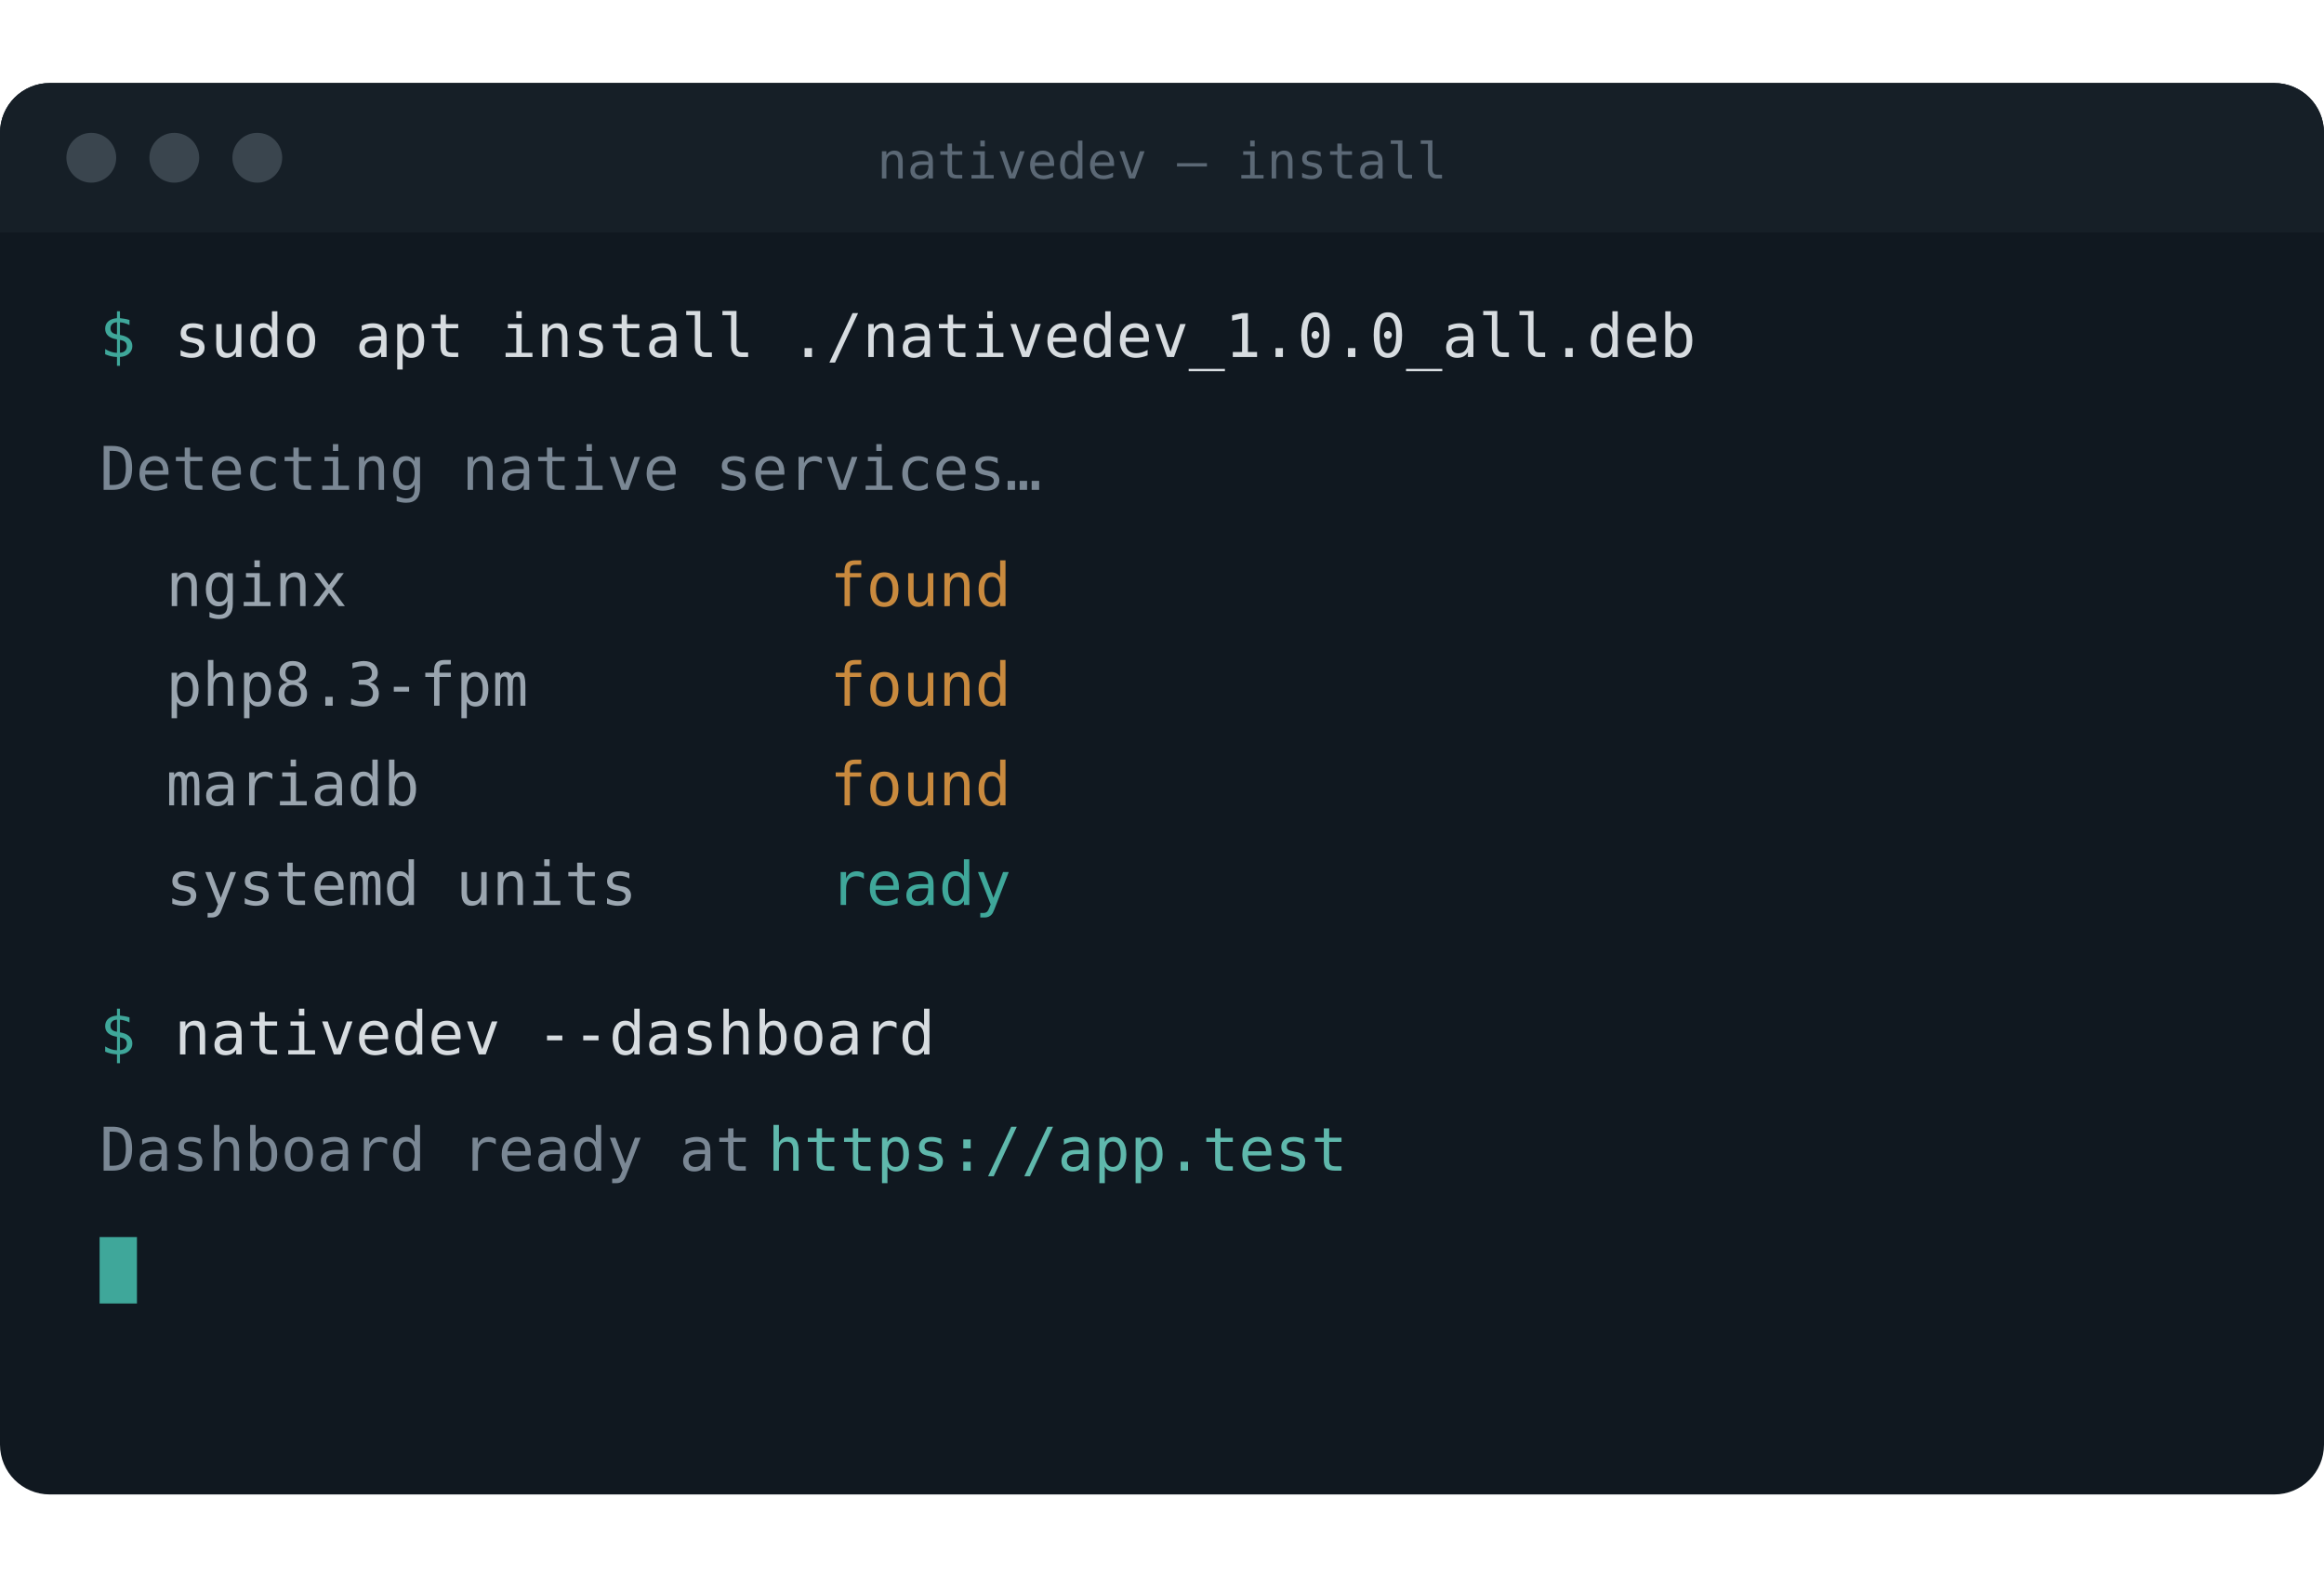
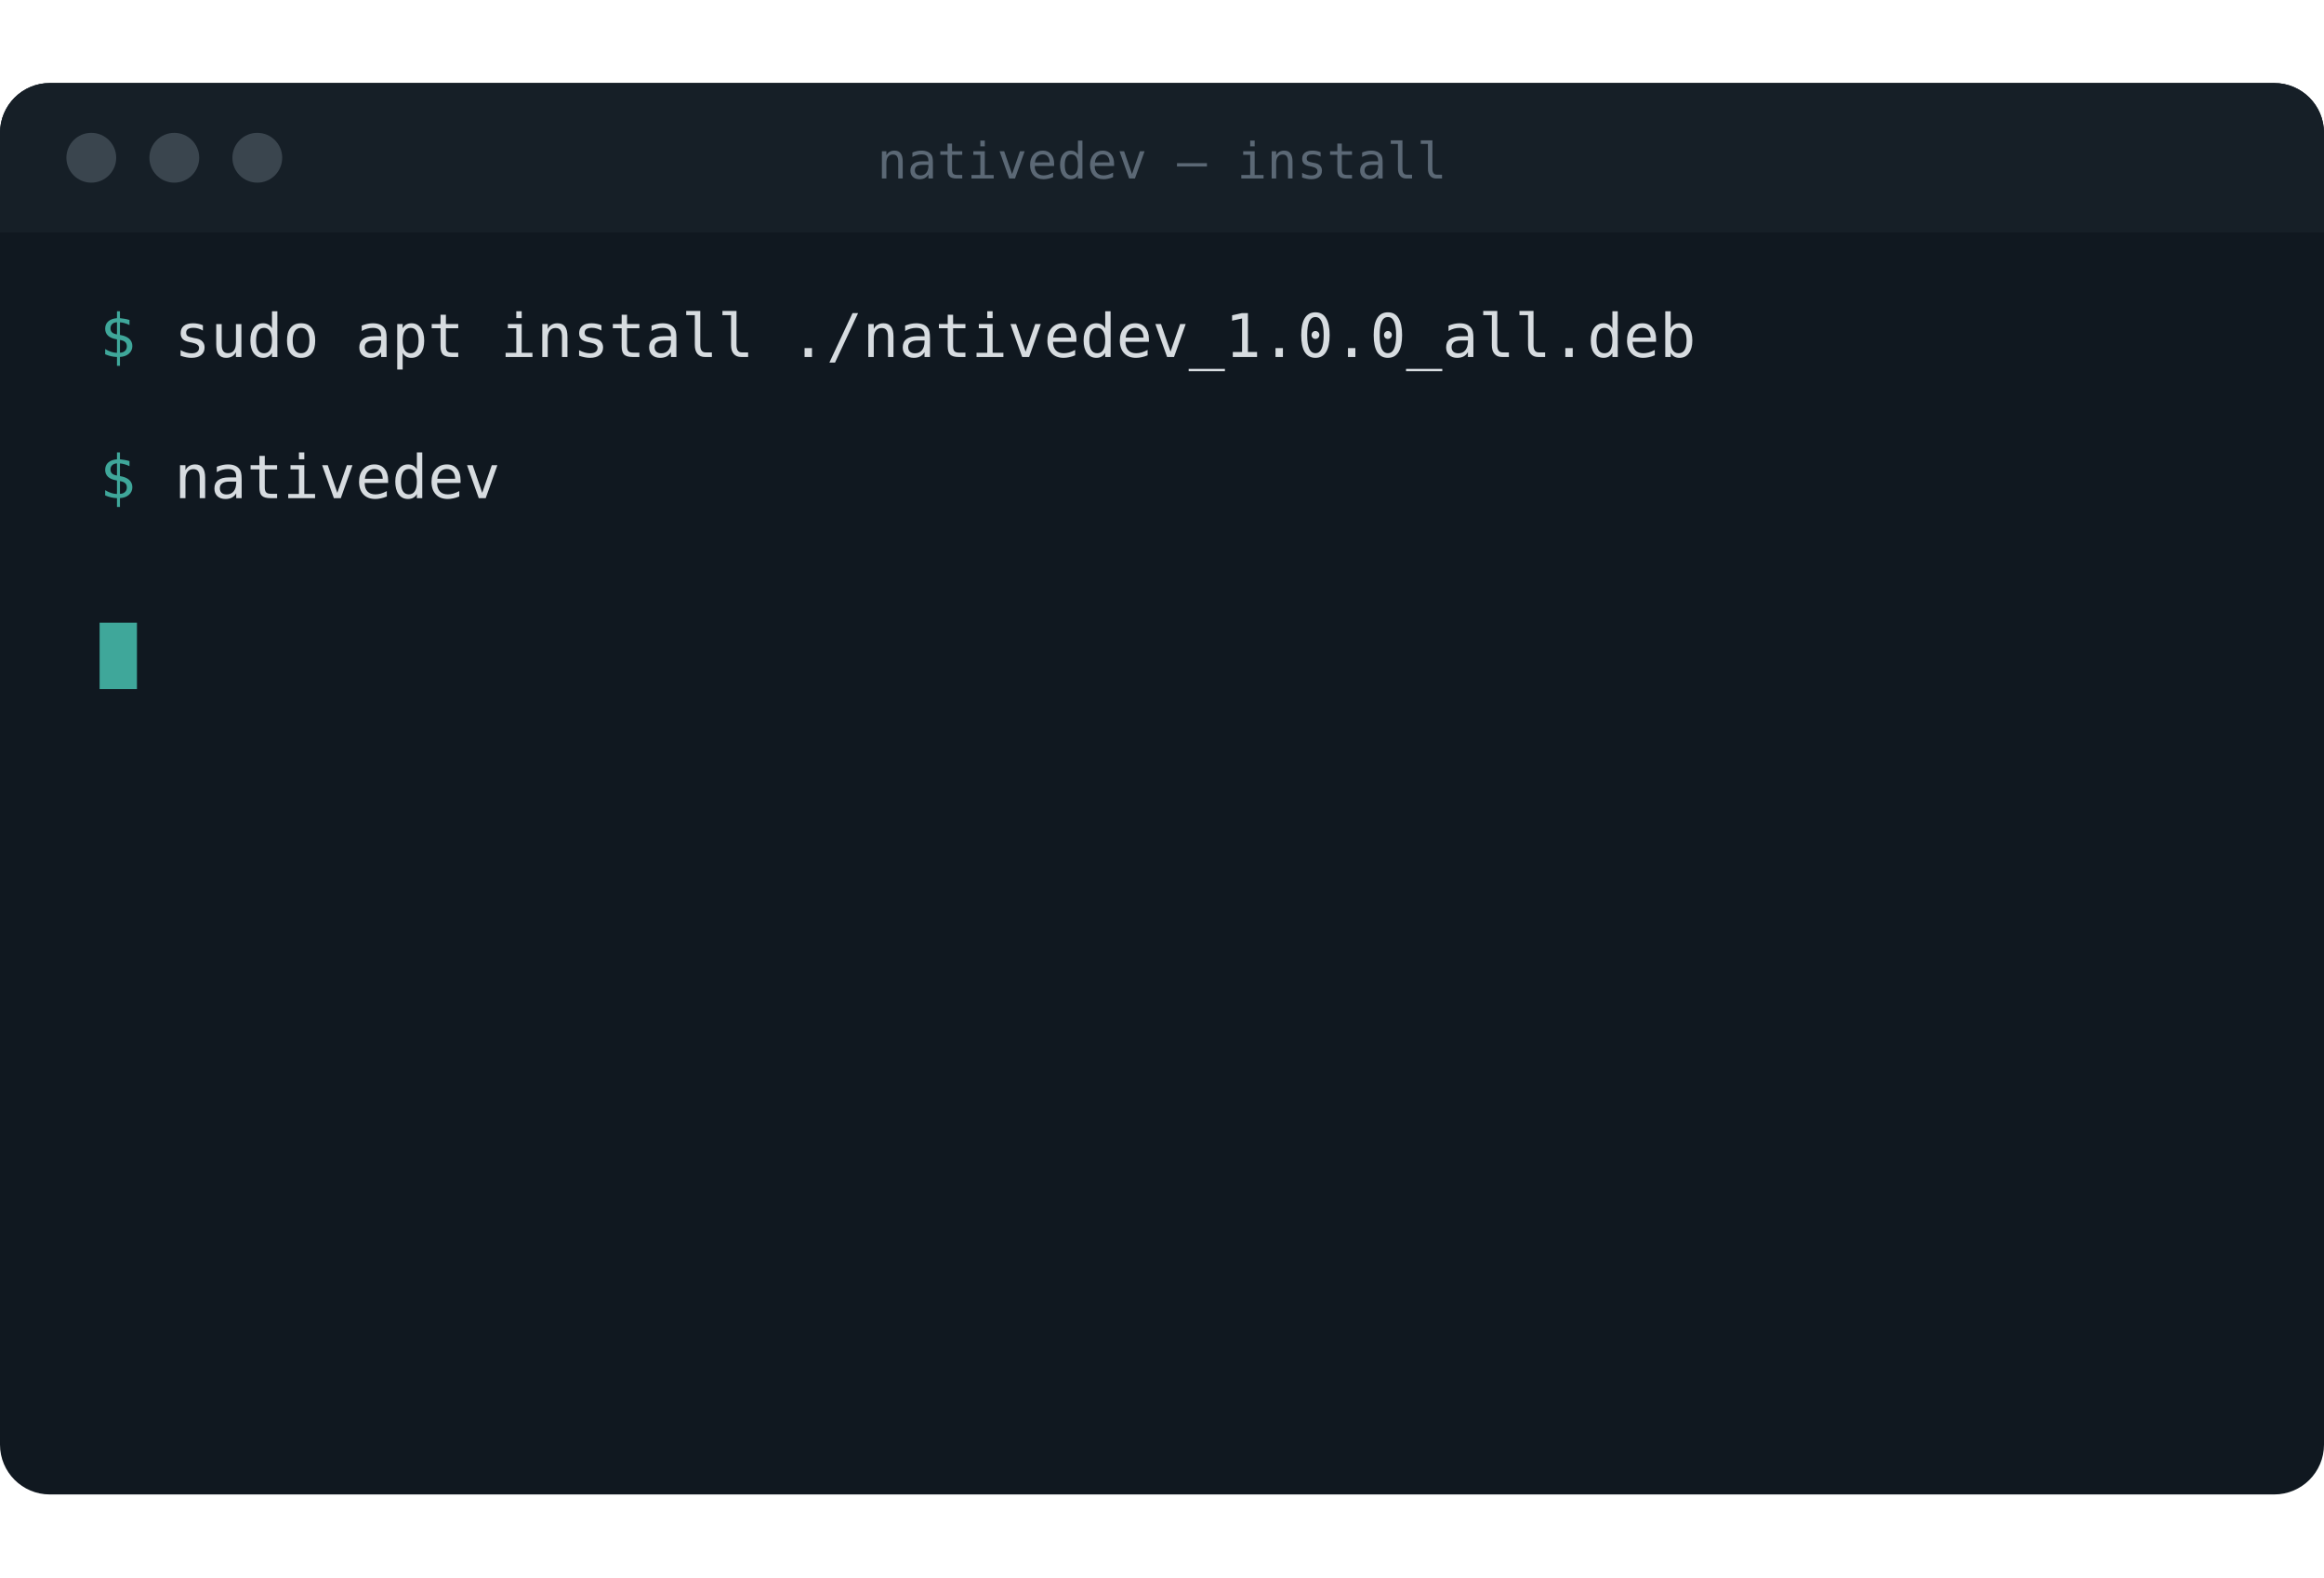
<svg xmlns="http://www.w3.org/2000/svg" width="560" height="380" viewBox="0 0 560 380">
  <defs>
    <clipPath id="windowClip">
      <rect x="0" y="0" width="560" height="340" rx="12" />
    </clipPath>
  </defs>
  <g transform="translate(0,20)">
    <rect x="0" y="0" width="560" height="340" rx="12" fill="#101820" />
    <g clip-path="url(#windowClip)">
      <rect x="0" y="0" width="560" height="36" fill="#161F27" />
      <circle cx="22" cy="18" r="6" fill="#3A454E" />
      <circle cx="42" cy="18" r="6" fill="#3A454E" />
      <circle cx="62" cy="18" r="6" fill="#3A454E" />
      <text x="280" y="23" text-anchor="middle" font-family="IBM Plex Mono, SFMono-Regular, Menlo, monospace" font-size="12" fill="#5B6875">nativedev — install</text>
      <g font-family="IBM Plex Mono, SFMono-Regular, Menlo, monospace" font-size="14.5">
        <text x="24" y="66" fill="#3FA79A">$</text>
        <text x="42" y="66" fill="#D7DCE0">sudo apt install ./nativedev_1.0.0_all.deb</text>
-         <text x="24" y="98" fill="#7A8794">Detecting native services…</text>
-         <text x="40" y="126" fill="#9AA5AF">nginx</text>
-         <text x="200" y="126" fill="#C98A3E">found</text>
-         <text x="40" y="150" fill="#9AA5AF">php8.3-fpm</text>
-         <text x="200" y="150" fill="#C98A3E">found</text>
-         <text x="40" y="174" fill="#9AA5AF">mariadb</text>
-         <text x="200" y="174" fill="#C98A3E">found</text>
-         <text x="40" y="198" fill="#9AA5AF">systemd units</text>
-         <text x="200" y="198" fill="#3FA79A">ready</text>
-         <text x="24" y="234" fill="#3FA79A">$</text>
-         <text x="42" y="234" fill="#D7DCE0">nativedev --dashboard</text>
-         <text x="24" y="262" fill="#7A8794">Dashboard ready at </text>
-         <text x="185" y="262" fill="#5FB8AC">https://app.test</text>
-         <rect x="24" y="278" width="9" height="16" fill="#3FA79A">
+         <text x="24" y="100" fill="#3FA79A">$</text>
+         <text x="42" y="100" fill="#D7DCE0">nativedev</text>
+         <rect x="24" y="130" width="9" height="16" fill="#3FA79A">
          <animate attributeName="opacity" values="1;1;0;0;1" keyTimes="0;0.45;0.5;0.95;1" dur="1.1s" repeatCount="indefinite" />
        </rect>
      </g>
    </g>
  </g>
</svg>
